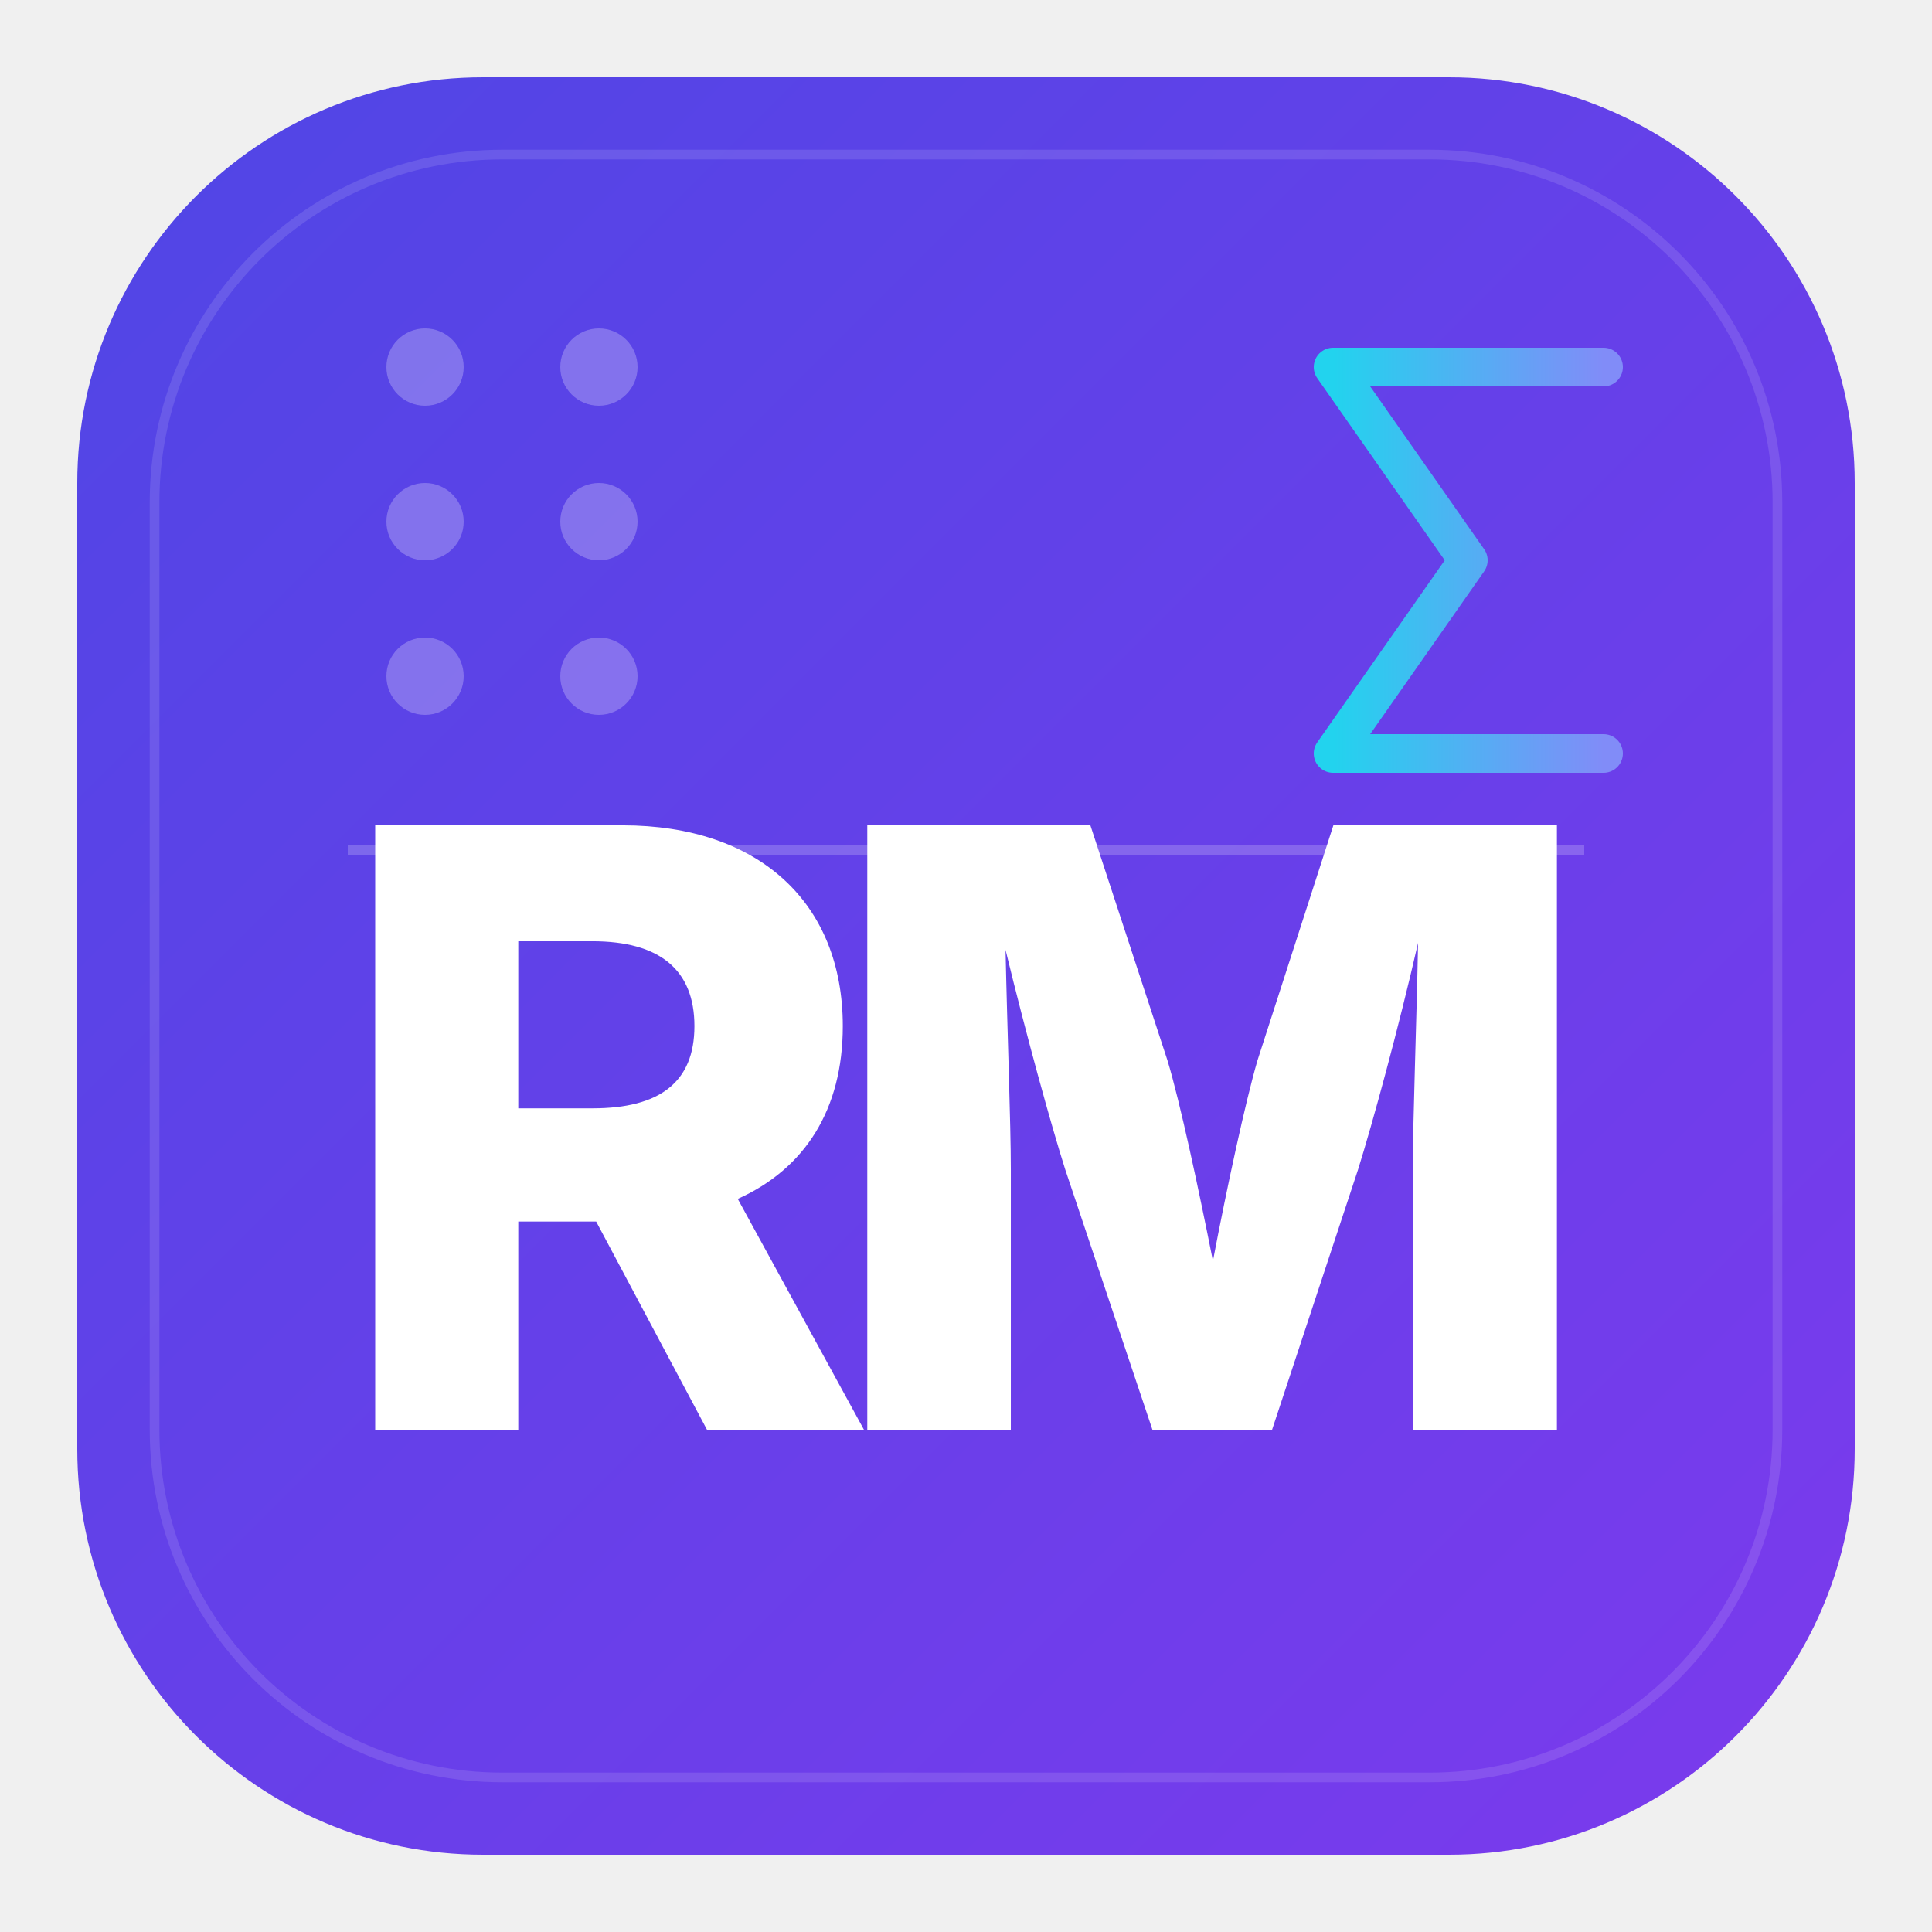
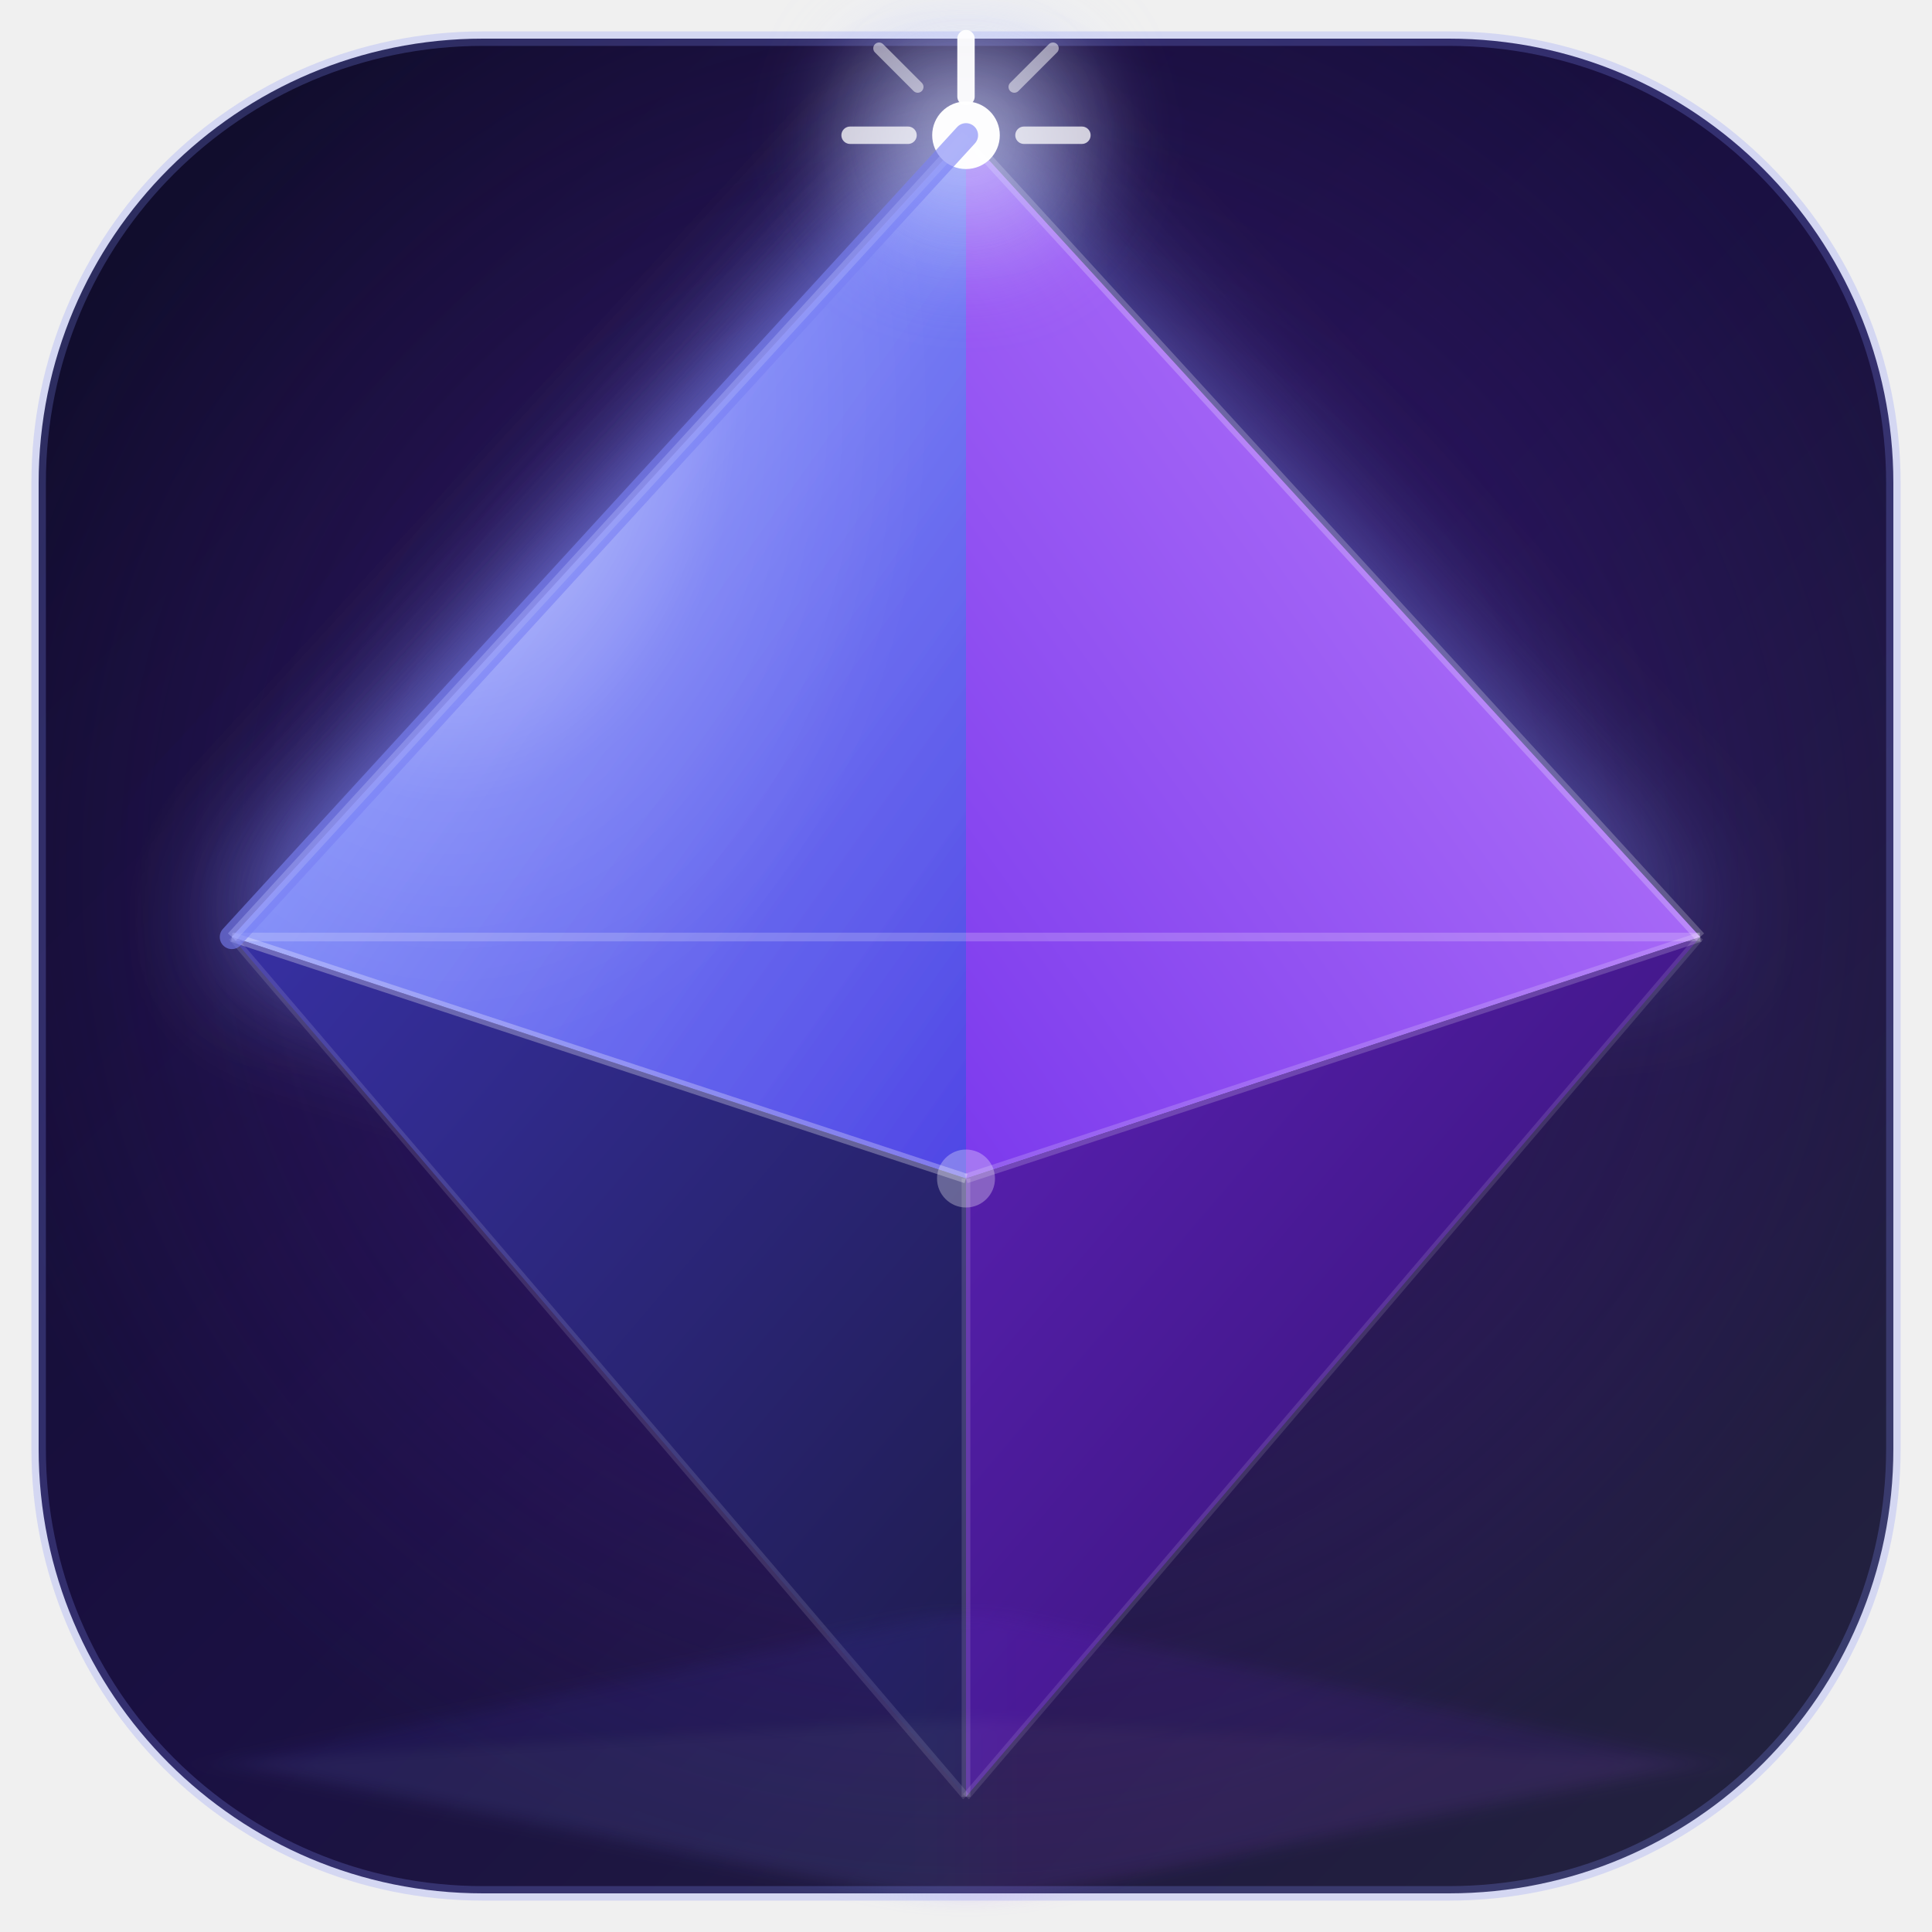
- <svg xmlns="http://www.w3.org/2000/svg" width="200" height="200" viewBox="0 0 200 200" fill="none">
+ <svg xmlns="http://www.w3.org/2000/svg" viewBox="0 0 200 200" width="200" height="200" fill="none">
  <defs>
    <linearGradient id="bg" x1="0%" y1="0%" x2="100%" y2="100%">
-       <stop offset="0%" stop-color="#4f46e5" />
+       <stop offset="0%" stop-color="#0f0c29" />
+       <stop offset="50%" stop-color="#1a1042" />
+       <stop offset="100%" stop-color="#24243e" />
+     </linearGradient>
+     <radialGradient id="bg-glow" cx="50%" cy="45%" r="55%">
+       <stop offset="0%" stop-color="#4c1d95" stop-opacity="0.6" />
+       <stop offset="100%" stop-color="#4c1d95" stop-opacity="0" />
+     </radialGradient>
+     <linearGradient id="b-ul" x1="0%" y1="0%" x2="100%" y2="100%">
+       <stop offset="0%" stop-color="#e0e7ff" />
+       <stop offset="40%" stop-color="#818cf8" />
+       <stop offset="100%" stop-color="#4f46e5" />
+     </linearGradient>
+     <linearGradient id="b-ur" x1="100%" y1="0%" x2="0%" y2="100%">
+       <stop offset="0%" stop-color="#c084fc" />
      <stop offset="100%" stop-color="#7c3aed" />
    </linearGradient>
-     <linearGradient id="accent" x1="0%" y1="0%" x2="100%" y2="0%">
-       <stop offset="0%" stop-color="#22d3ee" />
-       <stop offset="100%" stop-color="#818cf8" />
+     <linearGradient id="b-bk" x1="0%" y1="0%" x2="100%" y2="100%">
+       <stop offset="0%" stop-color="#f472b6" />
+       <stop offset="100%" stop-color="#9333ea" />
    </linearGradient>
+     <linearGradient id="b-ll" x1="0%" y1="0%" x2="100%" y2="100%">
+       <stop offset="0%" stop-color="#3730a3" />
+       <stop offset="100%" stop-color="#1e1b4b" />
+     </linearGradient>
+     <linearGradient id="b-lr" x1="0%" y1="0%" x2="100%" y2="100%">
+       <stop offset="0%" stop-color="#5b21b6" />
+       <stop offset="100%" stop-color="#2e1065" />
+     </linearGradient>
+     <radialGradient id="b-spec" cx="30%" cy="25%" r="65%">
+       <stop offset="0%" stop-color="white" stop-opacity="0.6" />
+       <stop offset="60%" stop-color="white" stop-opacity="0.1" />
+       <stop offset="100%" stop-color="white" stop-opacity="0" />
+     </radialGradient>
+     <filter id="b-glow" x="-25%" y="-25%" width="150%" height="150%">
+       <feGaussianBlur in="SourceAlpha" stdDeviation="7" result="blur" />
+       <feFlood flood-color="#818cf8" flood-opacity="0.8" result="flood" />
+       <feComposite in="flood" in2="blur" operator="in" result="shadow" />
+       <feMerge>
+         <feMergeNode in="shadow" />
+         <feMergeNode in="SourceGraphic" />
+       </feMerge>
+     </filter>
+     <filter id="b-spark" x="-200%" y="-200%" width="500%" height="500%">
+       <feGaussianBlur in="SourceGraphic" stdDeviation="4" />
+     </filter>
+     <filter id="b-reflect">
+       <feGaussianBlur stdDeviation="3.5" />
+     </filter>
  </defs>
-   <rect x="8" y="8" width="184" height="184" rx="42" fill="url(#bg)" />
-   <rect x="16" y="16" width="168" height="168" rx="36" fill="none" stroke="rgba(255,255,255,0.12)" stroke-width="1" />
-   <circle cx="44" cy="38" r="4" fill="rgba(255,255,255,0.25)" />
-   <circle cx="62" cy="38" r="4" fill="rgba(255,255,255,0.25)" />
-   <circle cx="44" cy="54" r="4" fill="rgba(255,255,255,0.25)" />
-   <circle cx="62" cy="54" r="4" fill="rgba(255,255,255,0.25)" />
-   <circle cx="44" cy="70" r="4" fill="rgba(255,255,255,0.25)" />
-   <circle cx="62" cy="70" r="4" fill="rgba(255,255,255,0.25)" />
-   <path d="M138 38h28M138 38l14 20-14 20h28" stroke="url(#accent)" stroke-width="4" stroke-linecap="round" stroke-linejoin="round" fill="none" />
-   <text x="100" y="148" text-anchor="middle" font-family="'Inter','Segoe UI',system-ui,sans-serif" font-weight="800" font-size="86" fill="white" letter-spacing="-6">RM</text>
-   <line x1="36" y1="88" x2="164" y2="88" stroke="rgba(255,255,255,0.2)" stroke-width="1" />
+   <rect x="4" y="4" width="192" height="192" rx="46" fill="url(#bg)" />
+   <rect x="4" y="4" width="192" height="192" rx="46" fill="url(#bg-glow)" />
+   <rect x="4" y="4" width="192" height="192" rx="46" fill="none" stroke="rgba(129,140,248,0.25)" stroke-width="1.5" />
+   <polygon points="100,14 24,97 176,97" fill="url(#b-bk)" opacity="0.82" filter="url(#b-glow)" />
+   <polygon points="100,14 24,97 100,122" fill="url(#b-ul)" filter="url(#b-glow)" />
+   <polygon points="100,14 176,97 100,122" fill="url(#b-ur)" />
+   <polygon points="24,97 100,122 100,186" fill="url(#b-ll)" />
+   <polygon points="176,97 100,122 100,186" fill="url(#b-lr)" />
+   <line x1="100" y1="14" x2="24" y2="97" stroke="rgba(255,255,255,0.4)" stroke-width="1.1" />
+   <line x1="100" y1="14" x2="176" y2="97" stroke="rgba(255,255,255,0.22)" stroke-width="1.1" />
+   <line x1="24" y1="97" x2="176" y2="97" stroke="rgba(255,255,255,0.20)" stroke-width="0.9" />
+   <line x1="24" y1="97" x2="100" y2="122" stroke="rgba(255,255,255,0.28)" stroke-width="1.0" />
+   <line x1="176" y1="97" x2="100" y2="122" stroke="rgba(255,255,255,0.18)" stroke-width="1.0" />
+   <line x1="100" y1="122" x2="100" y2="186" stroke="rgba(255,255,255,0.14)" stroke-width="0.9" />
+   <line x1="24" y1="97" x2="100" y2="186" stroke="rgba(255,255,255,0.12)" stroke-width="0.8" />
+   <line x1="176" y1="97" x2="100" y2="186" stroke="rgba(255,255,255,0.12)" stroke-width="0.8" />
+   <polygon points="100,14 24,97 100,122" fill="url(#b-spec)" opacity="0.95" />
+   <circle cx="100" cy="14" r="14" fill="#c7d2fe" opacity="0.35" filter="url(#b-spark)" />
+   <circle cx="100" cy="14" r="6" fill="#e0e7ff" opacity="0.5" filter="url(#b-spark)" />
+   <circle cx="100" cy="14" r="3.5" fill="white" opacity="0.98" />
+   <line x1="100" y1="4" x2="100" y2="10" stroke="white" stroke-width="1.8" stroke-linecap="round" opacity="0.95" />
+   <line x1="88" y1="14" x2="94" y2="14" stroke="white" stroke-width="1.8" stroke-linecap="round" opacity="0.75" />
+   <line x1="106" y1="14" x2="112" y2="14" stroke="white" stroke-width="1.8" stroke-linecap="round" opacity="0.75" />
+   <line x1="91" y1="5" x2="95" y2="9" stroke="white" stroke-width="1.2" stroke-linecap="round" opacity="0.5" />
+   <line x1="109" y1="5" x2="105" y2="9" stroke="white" stroke-width="1.2" stroke-linecap="round" opacity="0.5" />
+   <circle cx="100" cy="122" r="3" fill="white" opacity="0.30" />
+   <g opacity="0.12" filter="url(#b-reflect)" transform="translate(100,200) scale(1,-0.18) translate(-100,0)">
+     <polygon points="100,14 24,97 100,122" fill="#818cf8" />
+     <polygon points="100,14 176,97 100,122" fill="#a855f7" />
+     <polygon points="24,97 100,122 100,186" fill="#4338ca" />
+     <polygon points="176,97 100,122 100,186" fill="#6d28d9" />
+   </g>
+   <line x1="100" y1="14" x2="24" y2="97" stroke="url(#b-ul)" stroke-width="2.5" stroke-linecap="round" opacity="0.6" />
</svg>
